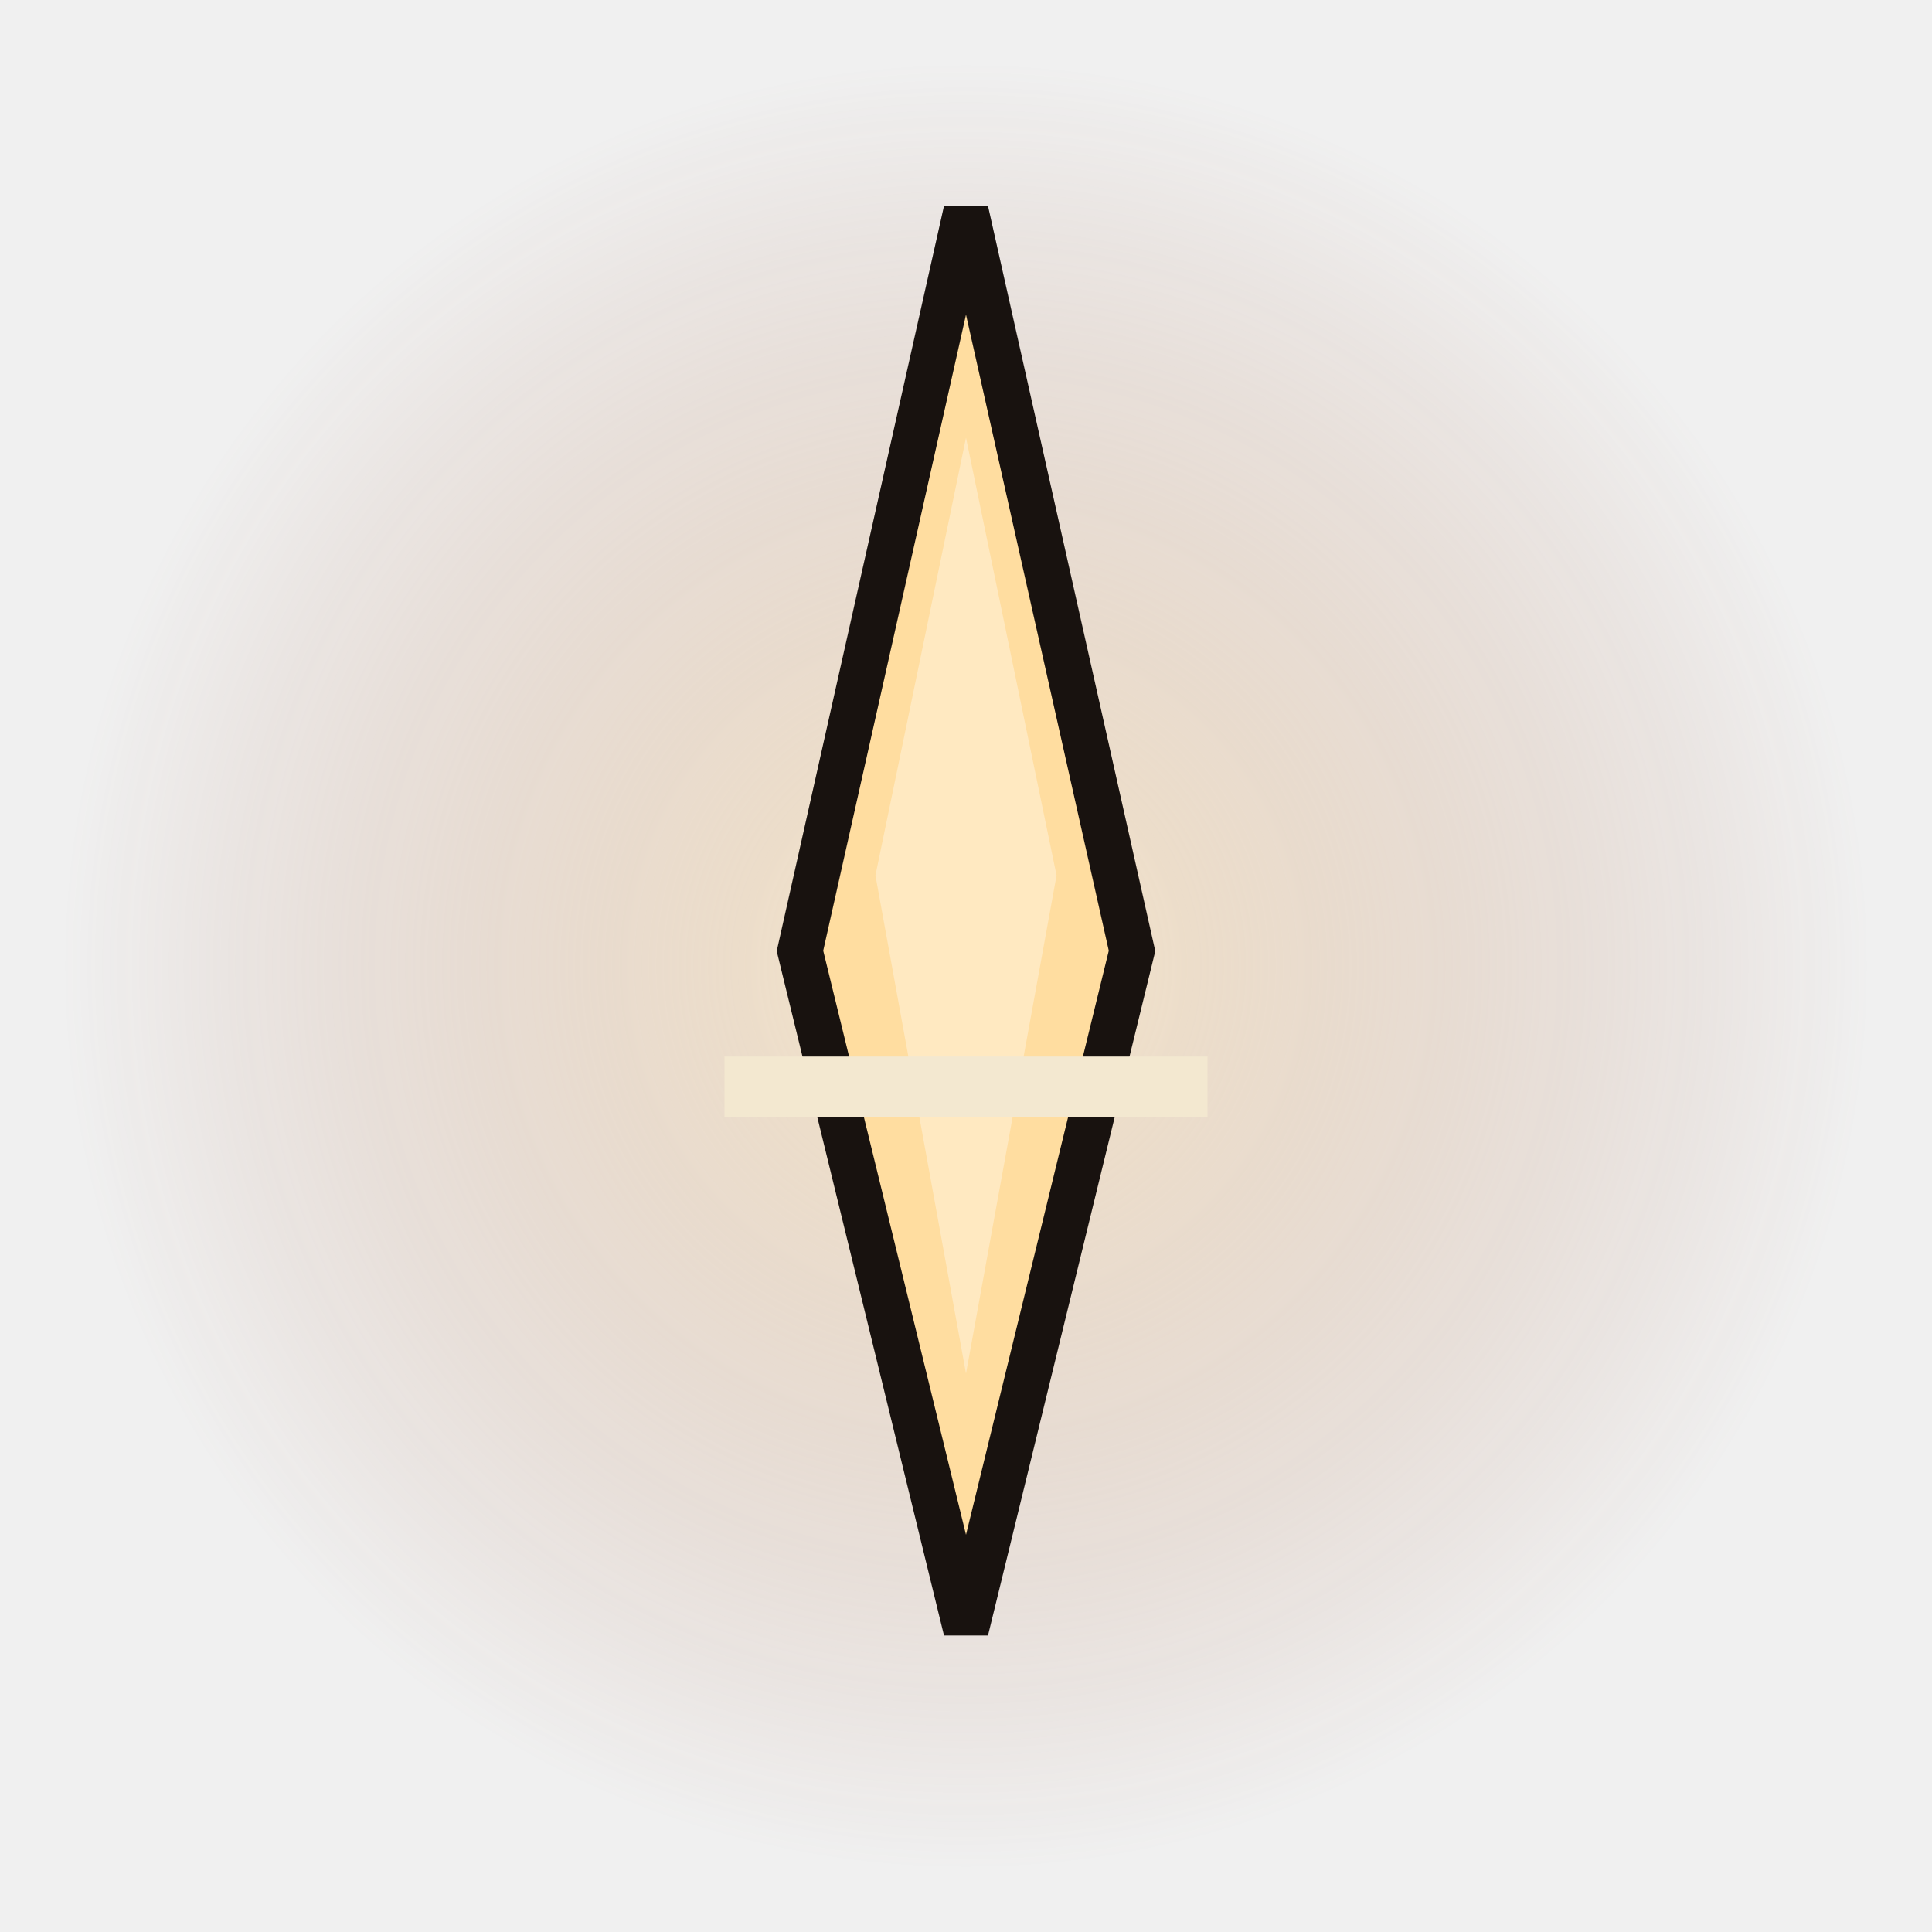
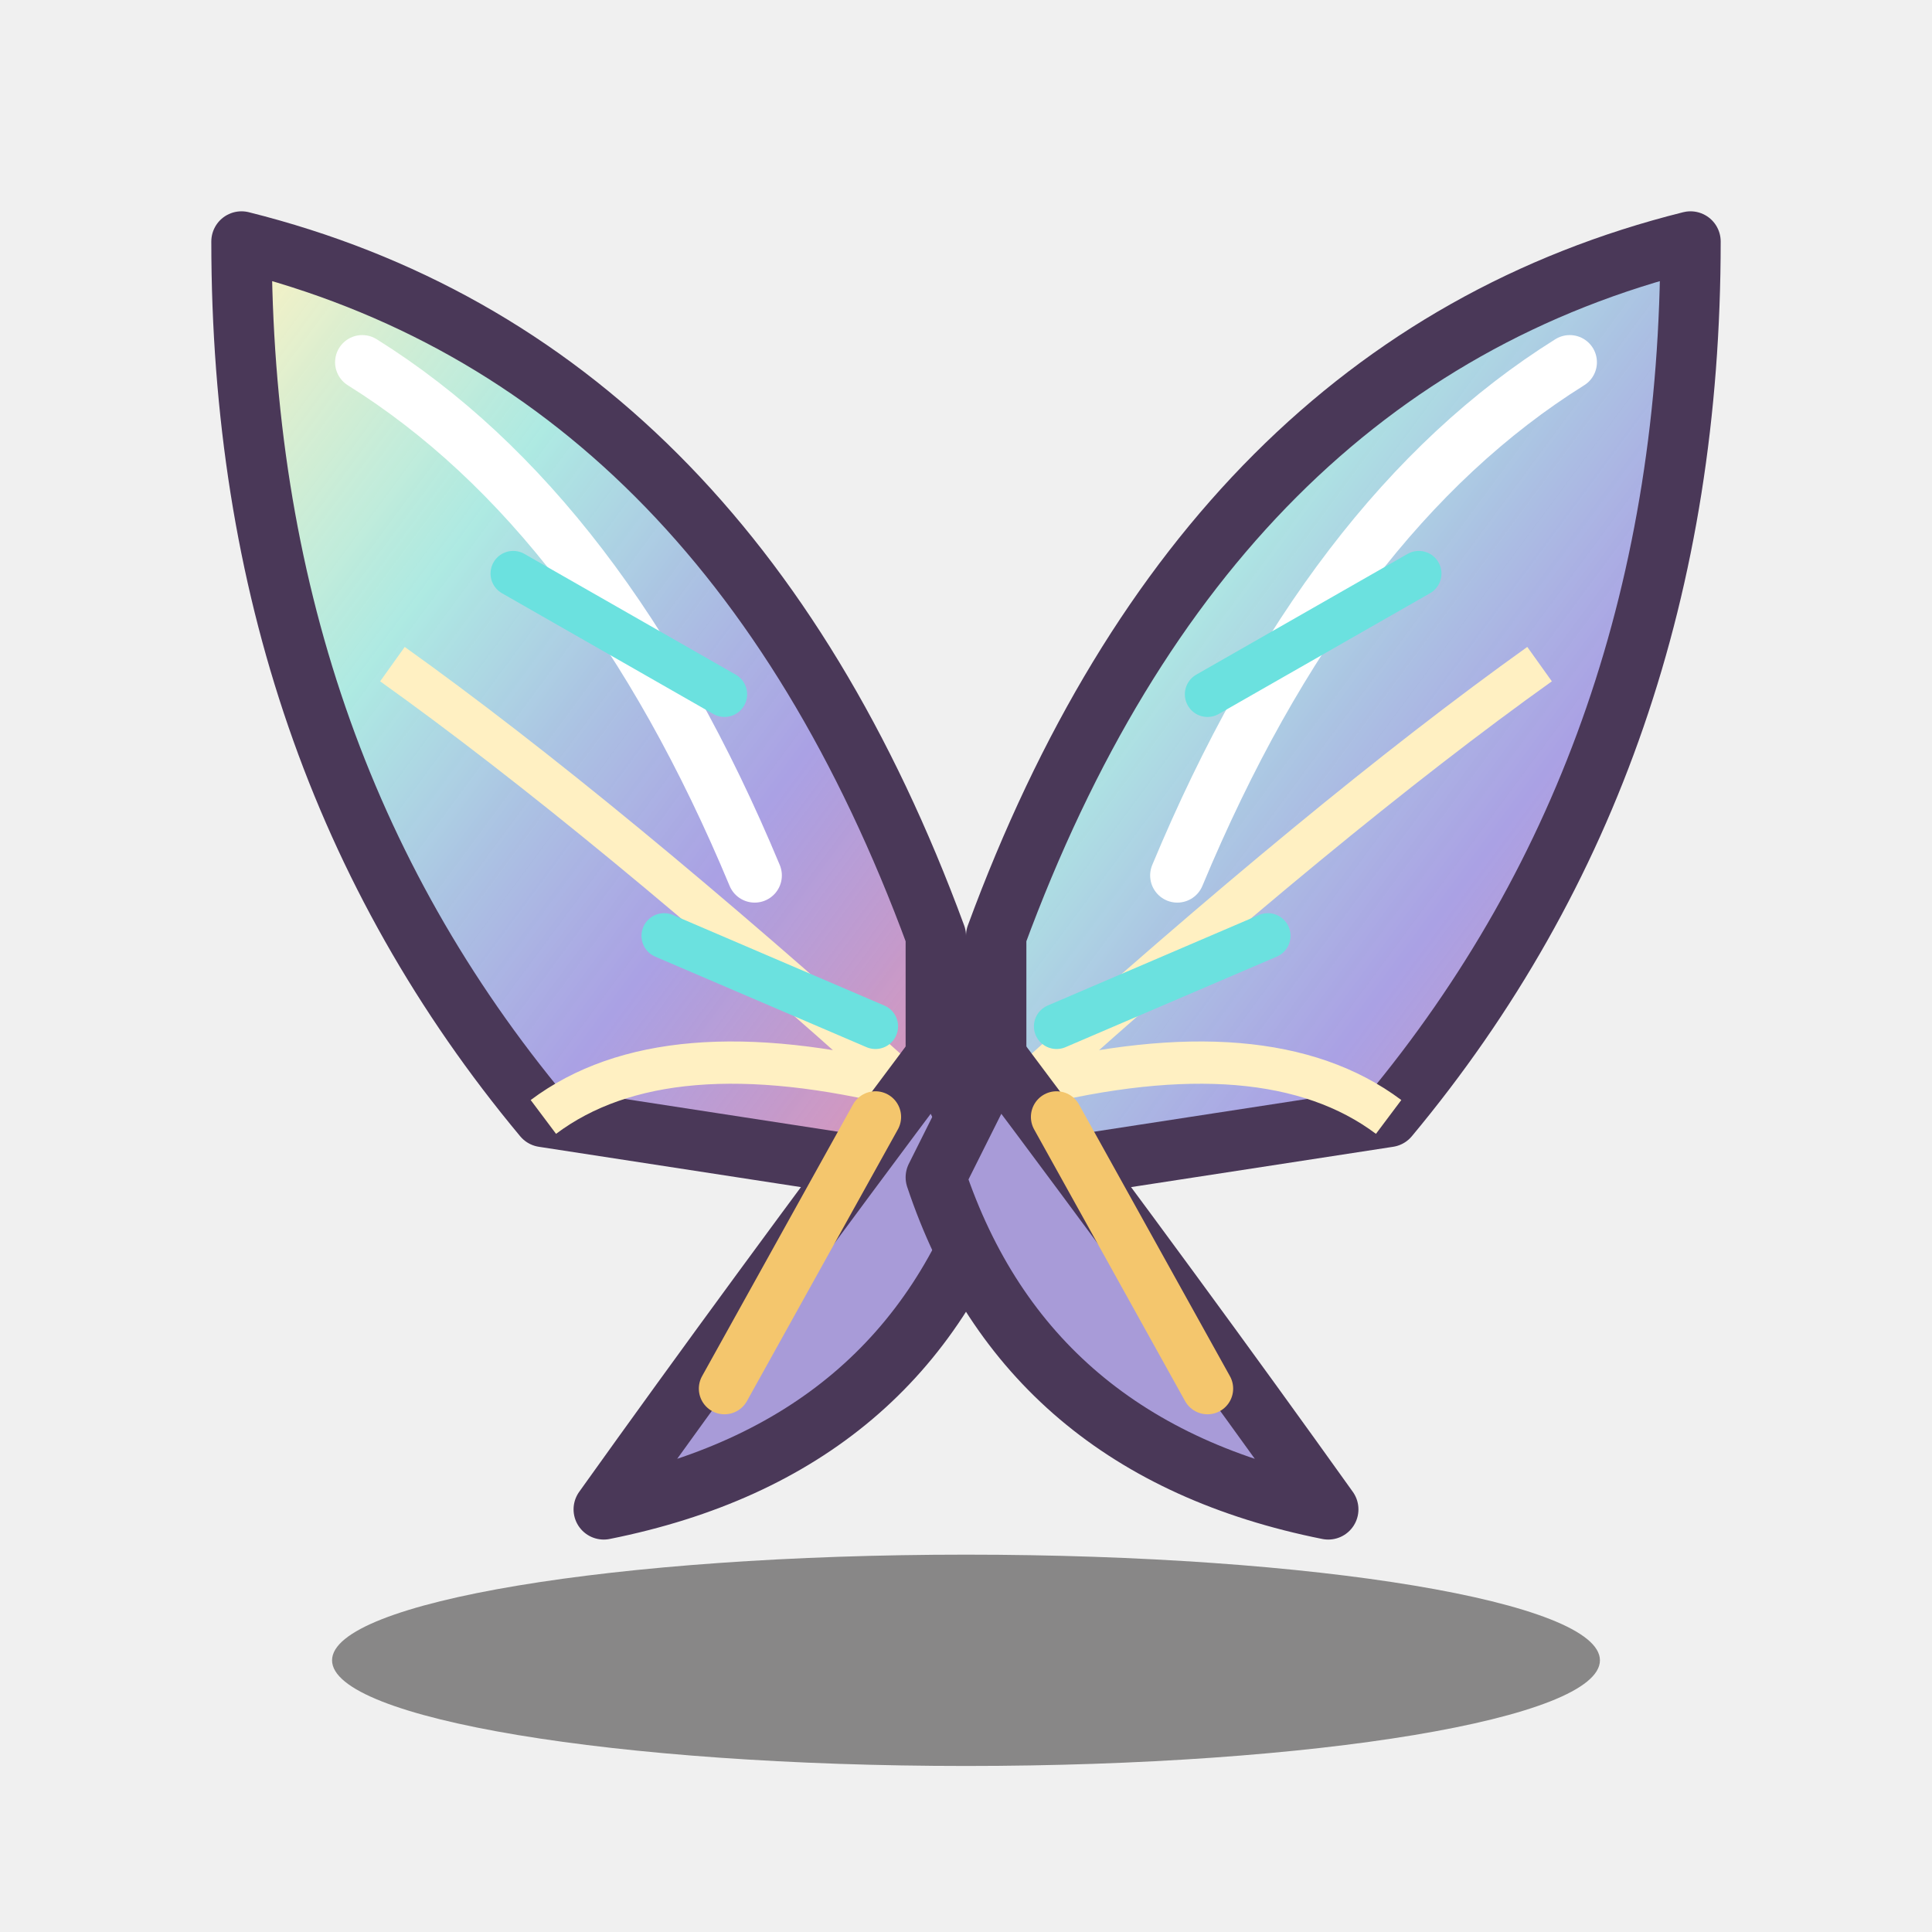
- <svg xmlns="http://www.w3.org/2000/svg" viewBox="0 0 128 128" width="128" height="128" role="img" aria-label="Giantmosquito rare monster part">
+ <svg xmlns="http://www.w3.org/2000/svg" viewBox="0 0 64 64" role="img" aria-label="Giant Mosquito Wings — Rare">
  <defs>
-     <radialGradient id="g">
-       <stop stop-color="#ffdda0" stop-opacity=".48" />
-       <stop offset="1" stop-color="#9b5a3e" stop-opacity="0" />
-     </radialGradient>
+     <linearGradient id="wingRare" x1="0" y1="0" x2="1" y2="1">
+       <stop stop-color="#fff2c0" stop-opacity=".95" />
+       <stop offset=".32" stop-color="#9de8df" stop-opacity=".8" />
+       <stop offset=".68" stop-color="#8f82df" stop-opacity=".72" />
+       <stop offset="1" stop-color="#e58da9" stop-opacity=".92" />
+     </linearGradient>
  </defs>
-   <circle cx="64" cy="64" r="61" fill="url(#g)" />
-   <path d="M64 14 75 63 64 108 53 63Z" fill="#ffdda0" stroke="#18120f" stroke-width="3" />
-   <path d="M58 58 64 29 70 58 64 91Z" fill="#fff" opacity=".35" />
-   <path d="M48 72h32" stroke="#f3e8d0" stroke-width="4" />
+   <ellipse cx="32" cy="55" rx="21" ry="3.5" fill="#080706" opacity=".45" />
+   <g stroke="#4a3858" stroke-width="2" stroke-linejoin="round">
+     <path d="M31 31Q24 12 8 8Q8 25 18 37L31 39Z" fill="url(#wingRare)" />
+     <path d="M33 31Q40 12 56 8Q56 25 46 37L33 39Z" fill="url(#wingRare)" />
+     <path d="M30 36Q20 27 13 22M30 36Q22 34 18 37M34 36Q44 27 51 22M34 36Q42 34 46 37" fill="none" stroke="#fff0c2" stroke-width="1.4" />
+     <path d="M31 35Q25 43 20 50Q30 48 33 39Z" fill="#a89bd8" />
+     <path d="M33 35Q39 43 44 50Q34 48 31 39Z" fill="#a89bd8" />
+   </g>
+   <path d="M12 12Q20 17 25 29M52 12Q44 17 39 29" fill="none" stroke="#fff" stroke-width="1.8" stroke-linecap="round" />
+   <path d="M17 19l7 4m23-4-7 4M22 31l7 3m13-3-7 3" stroke="#6be1df" stroke-width="1.5" stroke-linecap="round" />
+   <path d="M29 37l-5 9m11-9 5 9" stroke="#f4c66d" stroke-width="1.7" stroke-linecap="round" />
</svg>
